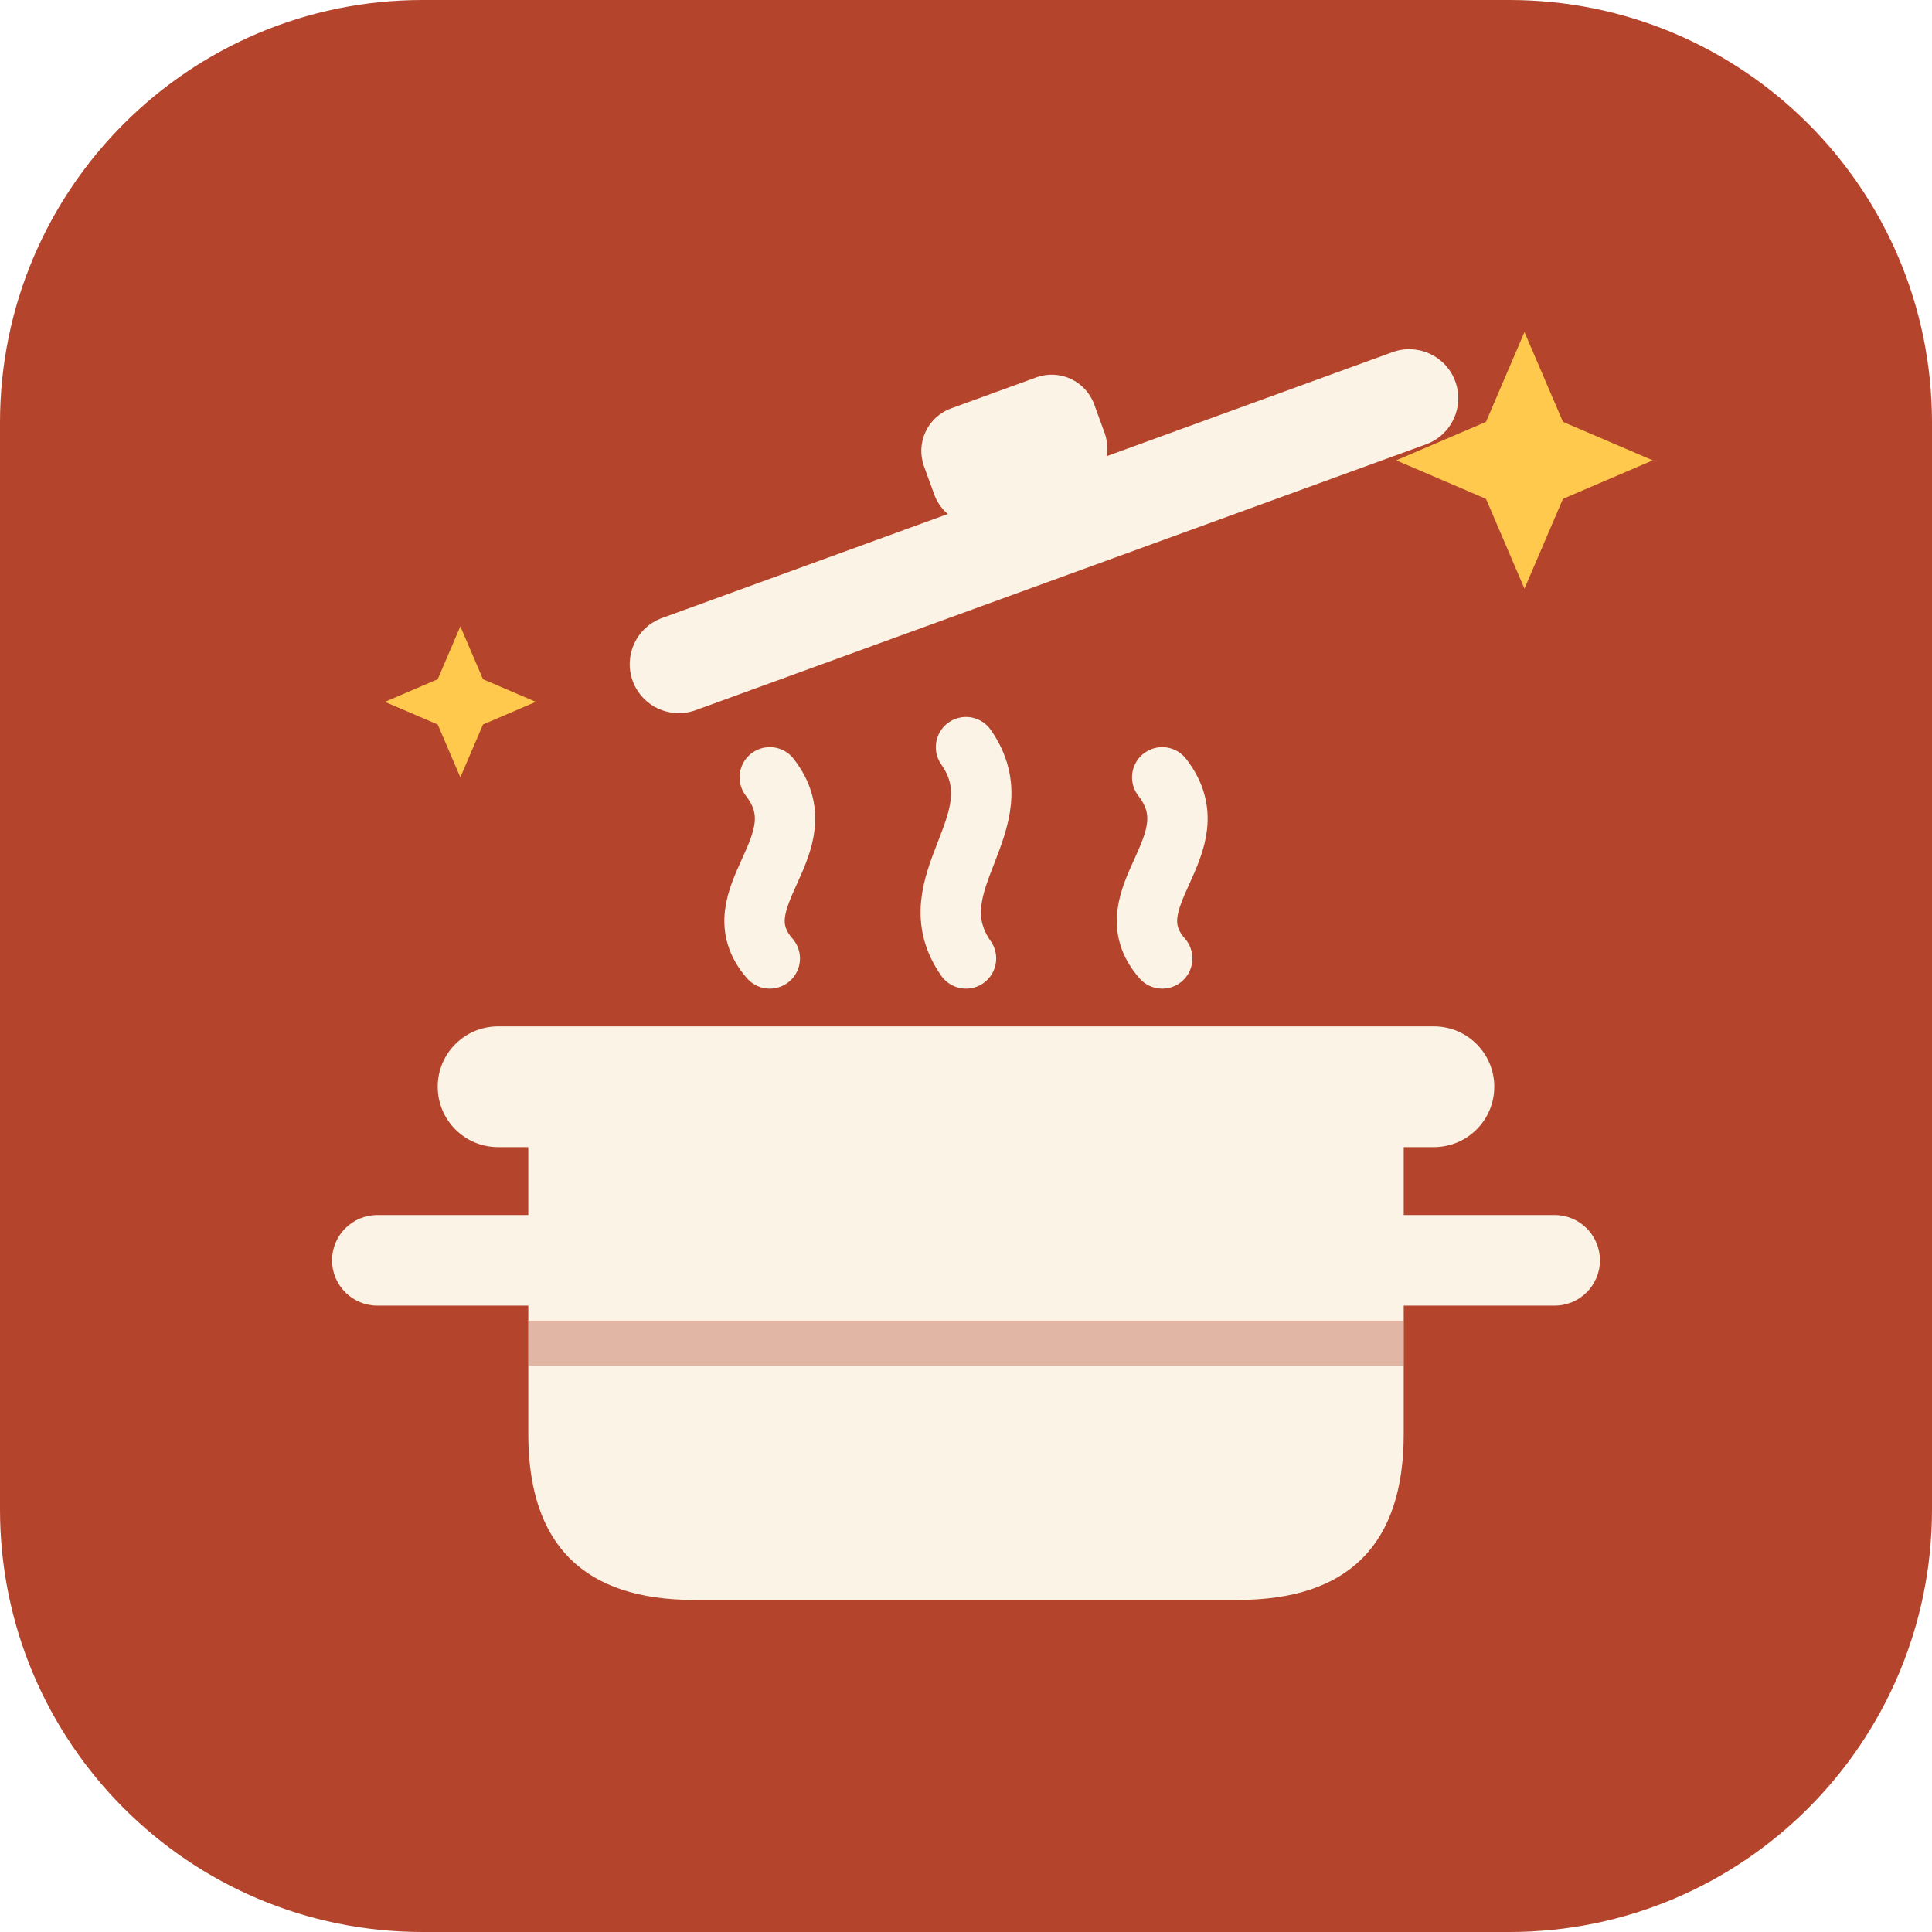
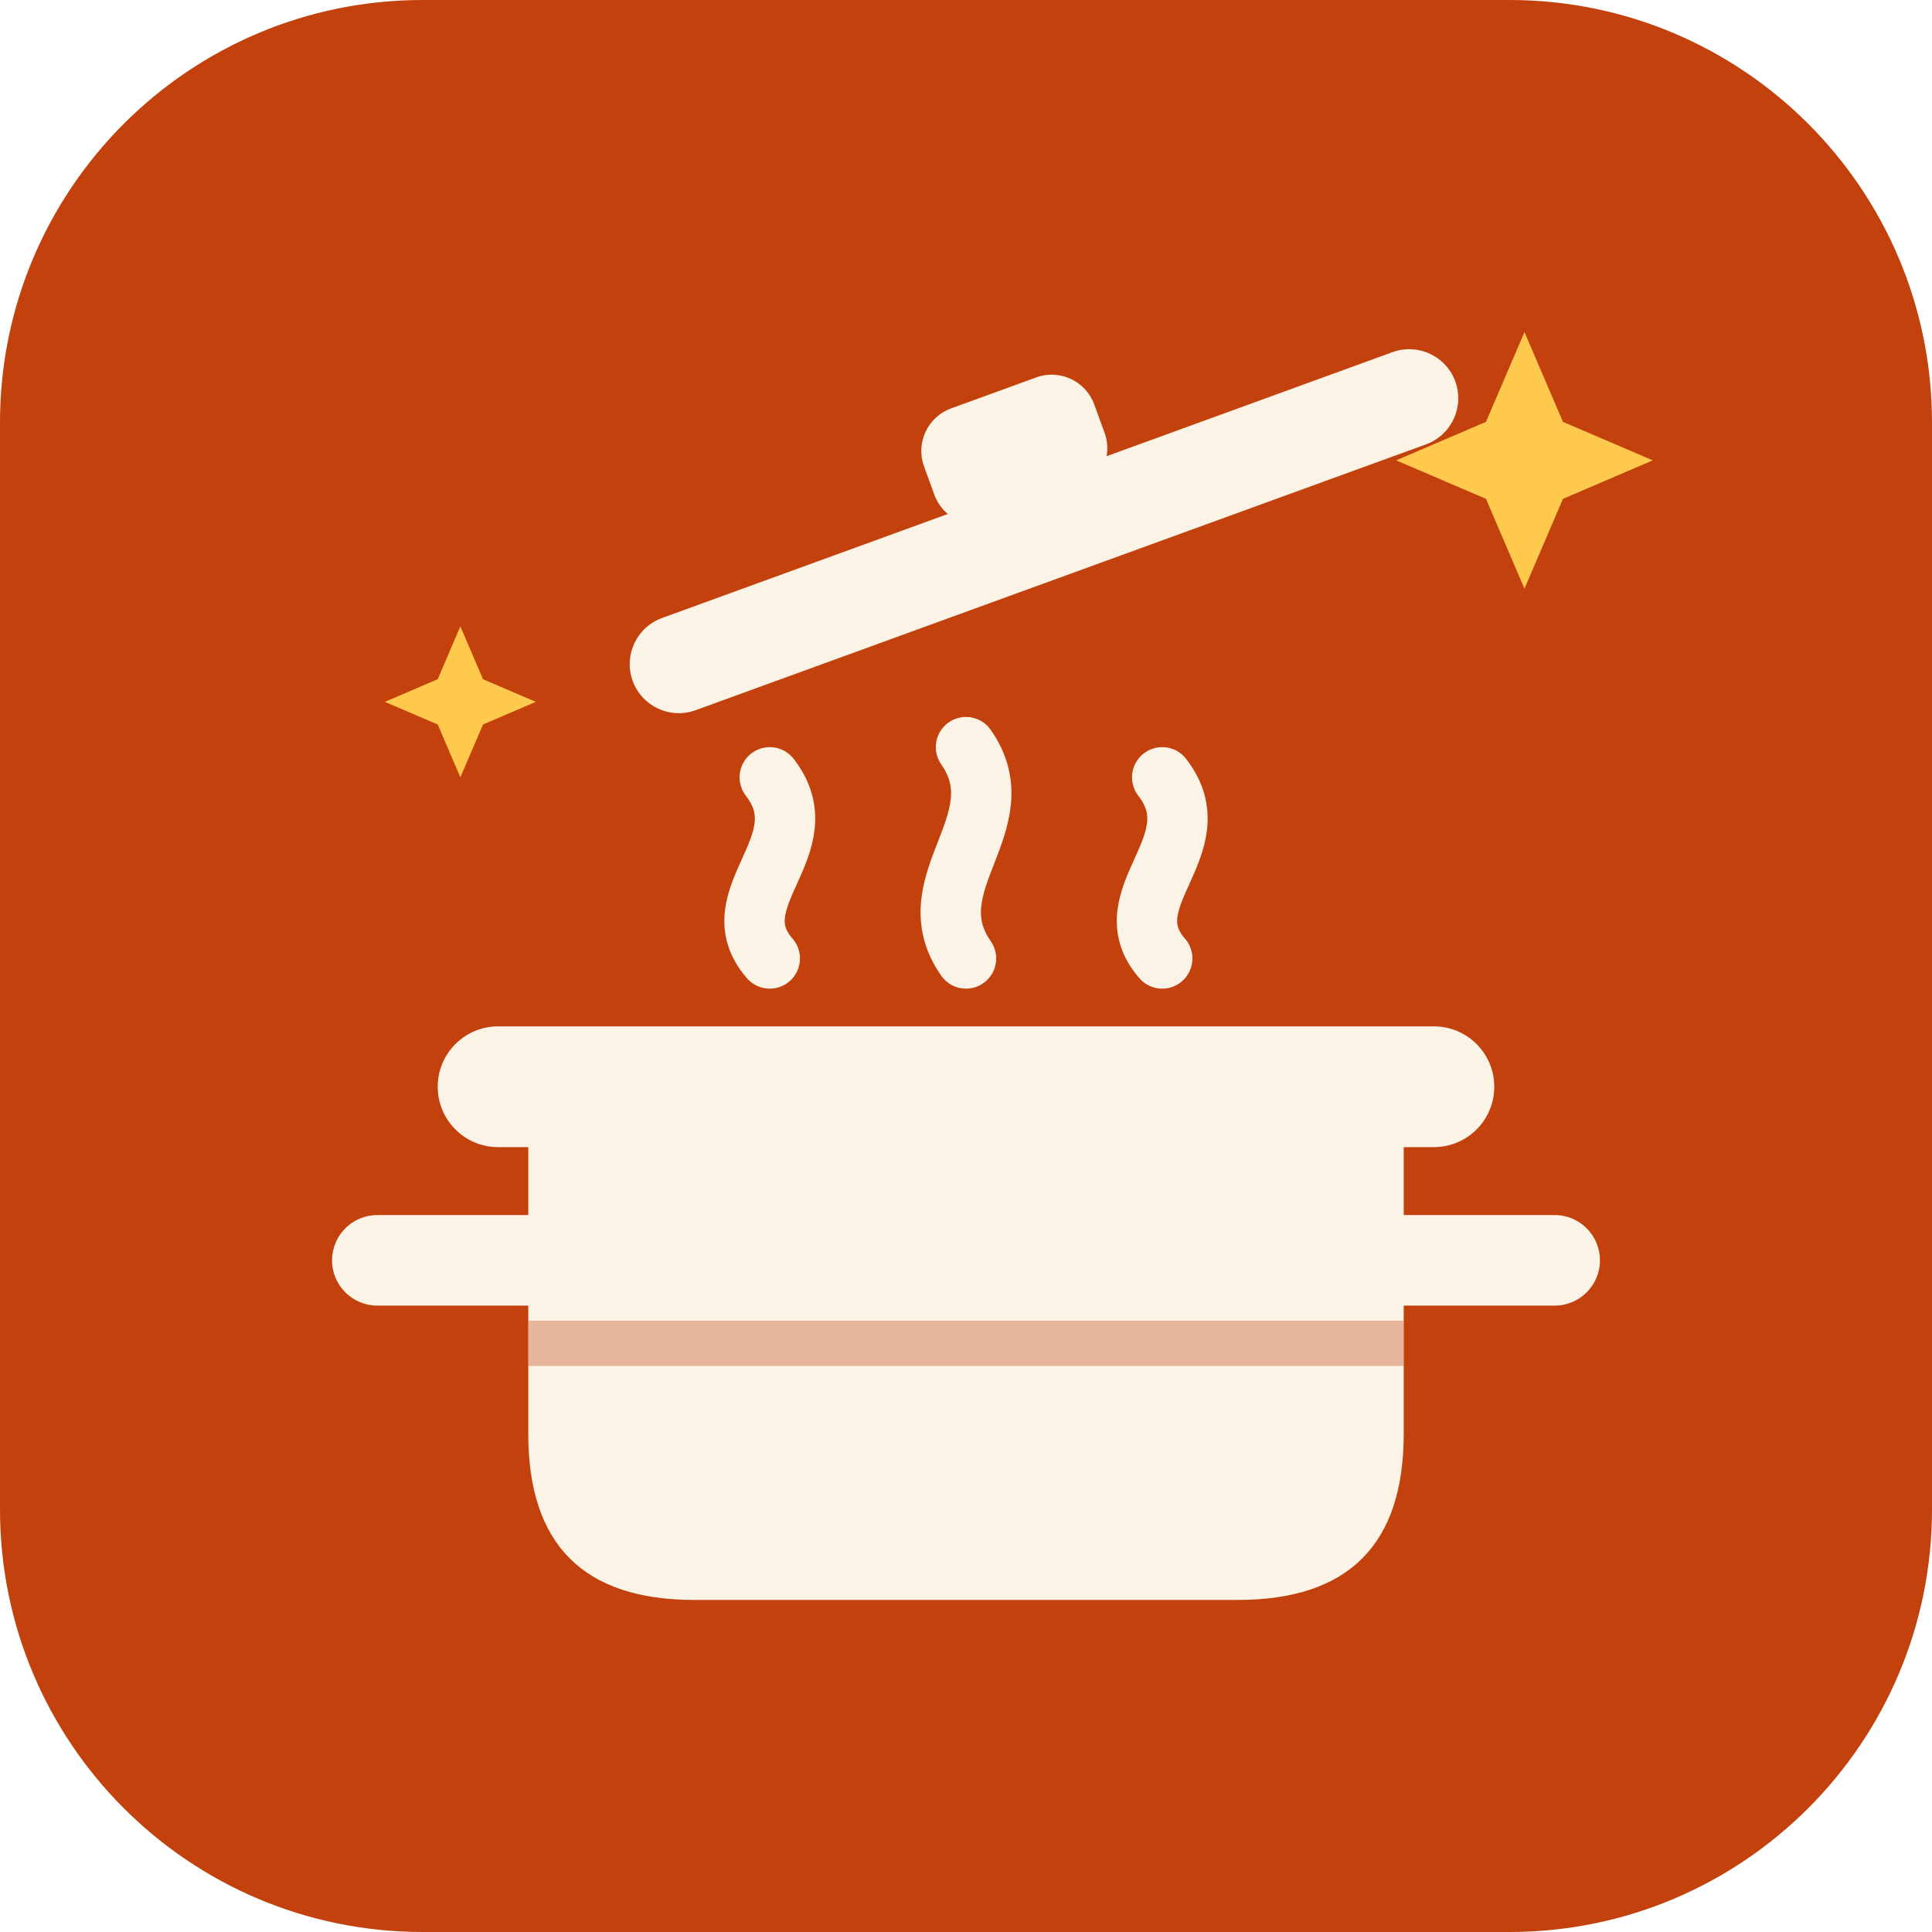
<svg xmlns="http://www.w3.org/2000/svg" viewBox="0 0 512 512">
-   <rect width="512" height="512" rx="112" fill="#b4442b" />
+   <rect width="512" height="512" rx="112" fill="#c2410c" />
  <g transform="translate(256 256) scale(1) translate(-256 -246)">
    <g stroke="#fbf3e6" stroke-width="16" stroke-linecap="round" fill="none">
      <path d="M204 244 C190 228 218 214 204 196" />
      <path d="M256 244 C242 224 270 208 256 188" />
      <path d="M308 244 C294 228 322 214 308 196" />
    </g>
    <g fill="#fbf3e6" transform="rotate(-20 256 150) translate(26 -14)">
      <rect x="140" y="140" width="232" height="26" rx="13" />
      <rect x="232" y="114" width="48" height="32" rx="12" />
    </g>
    <path fill="#ffc94d" d="M404 78 L414.2 101.8 L438 112 L414.2 122.2 L404 146 L393.8 122.2 L370 112 L393.8 101.8 Z" />
    <path fill="#ffc94d" d="M122 156 L128 170 L142 176 L128 182 L122 196 L116 182 L102 176 L116 170 Z" />
    <g fill="#fbf3e6">
      <rect x="116" y="262" width="280" height="32" rx="16" />
      <rect x="88" y="312" width="64" height="24" rx="12" />
      <rect x="360" y="312" width="64" height="24" rx="12" />
      <path d="M140 286 H372 V370 Q372 414 328 414 H184 Q140 414 140 370 Z" />
    </g>
-     <rect x="140" y="340" width="232" height="12" fill="#b4442b" opacity="0.35" />
+     <rect x="140" y="340" width="232" height="12" fill="#c2410c" opacity="0.35" />
  </g>
</svg>
